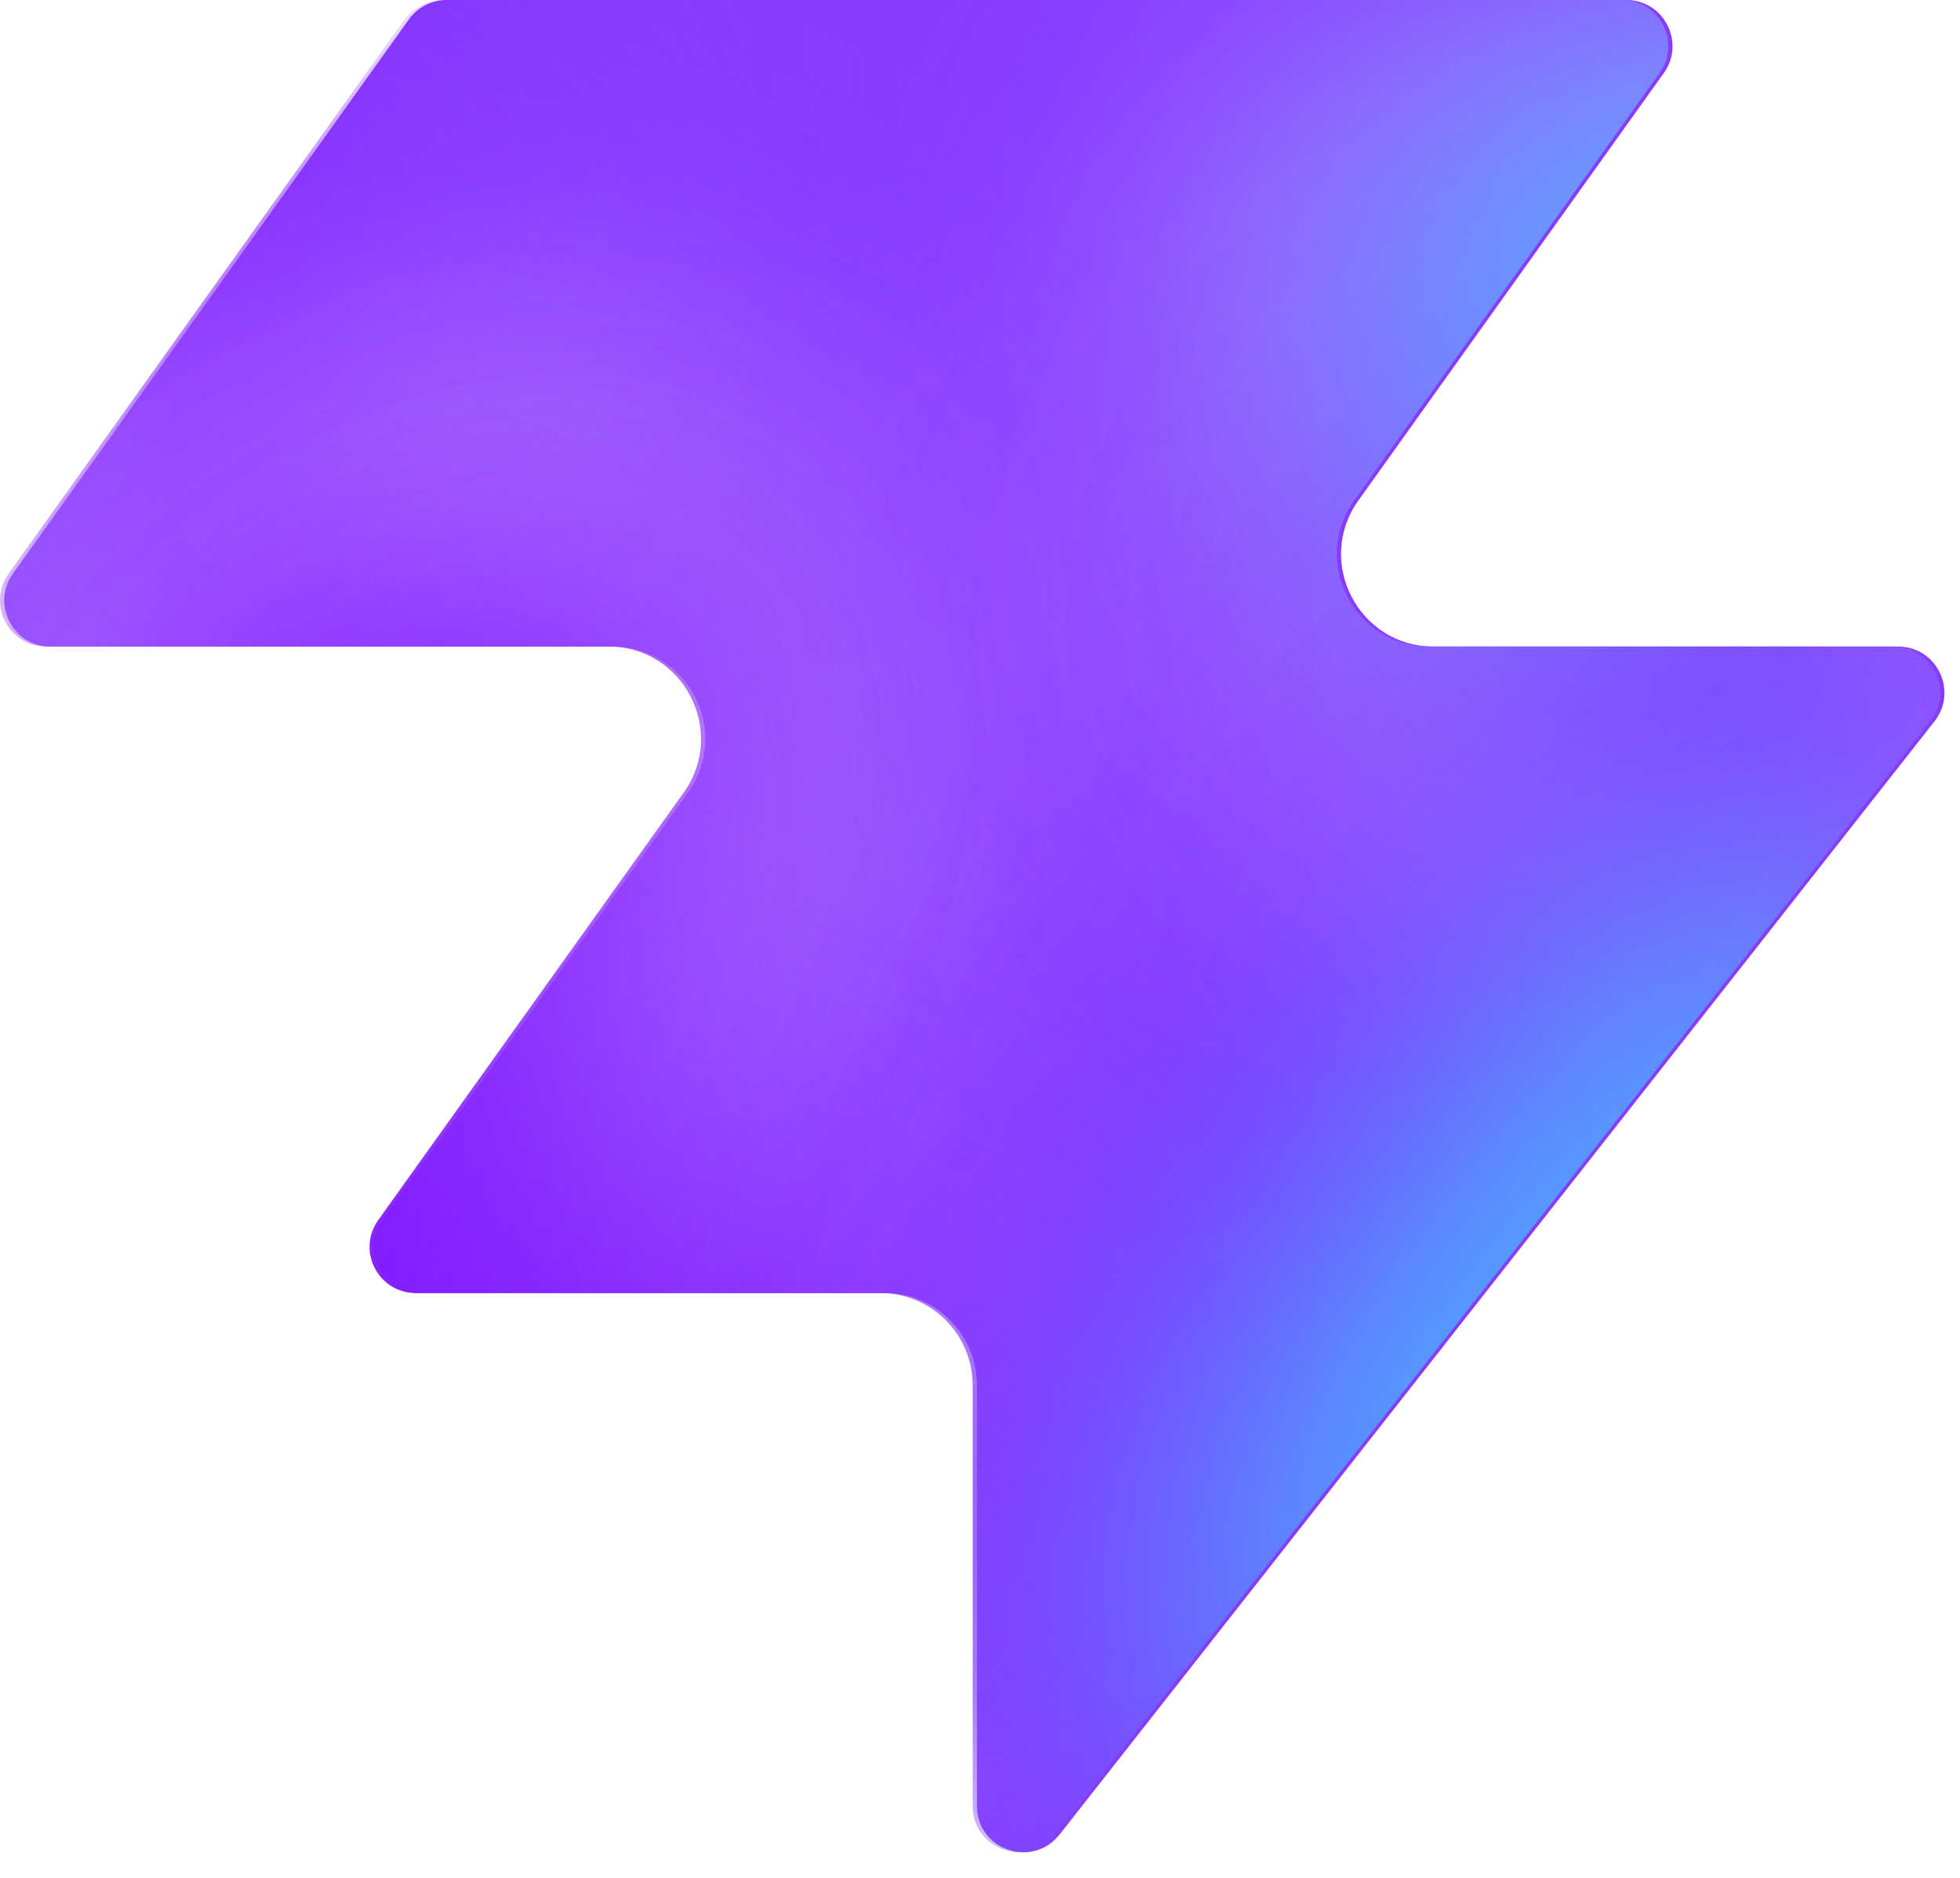
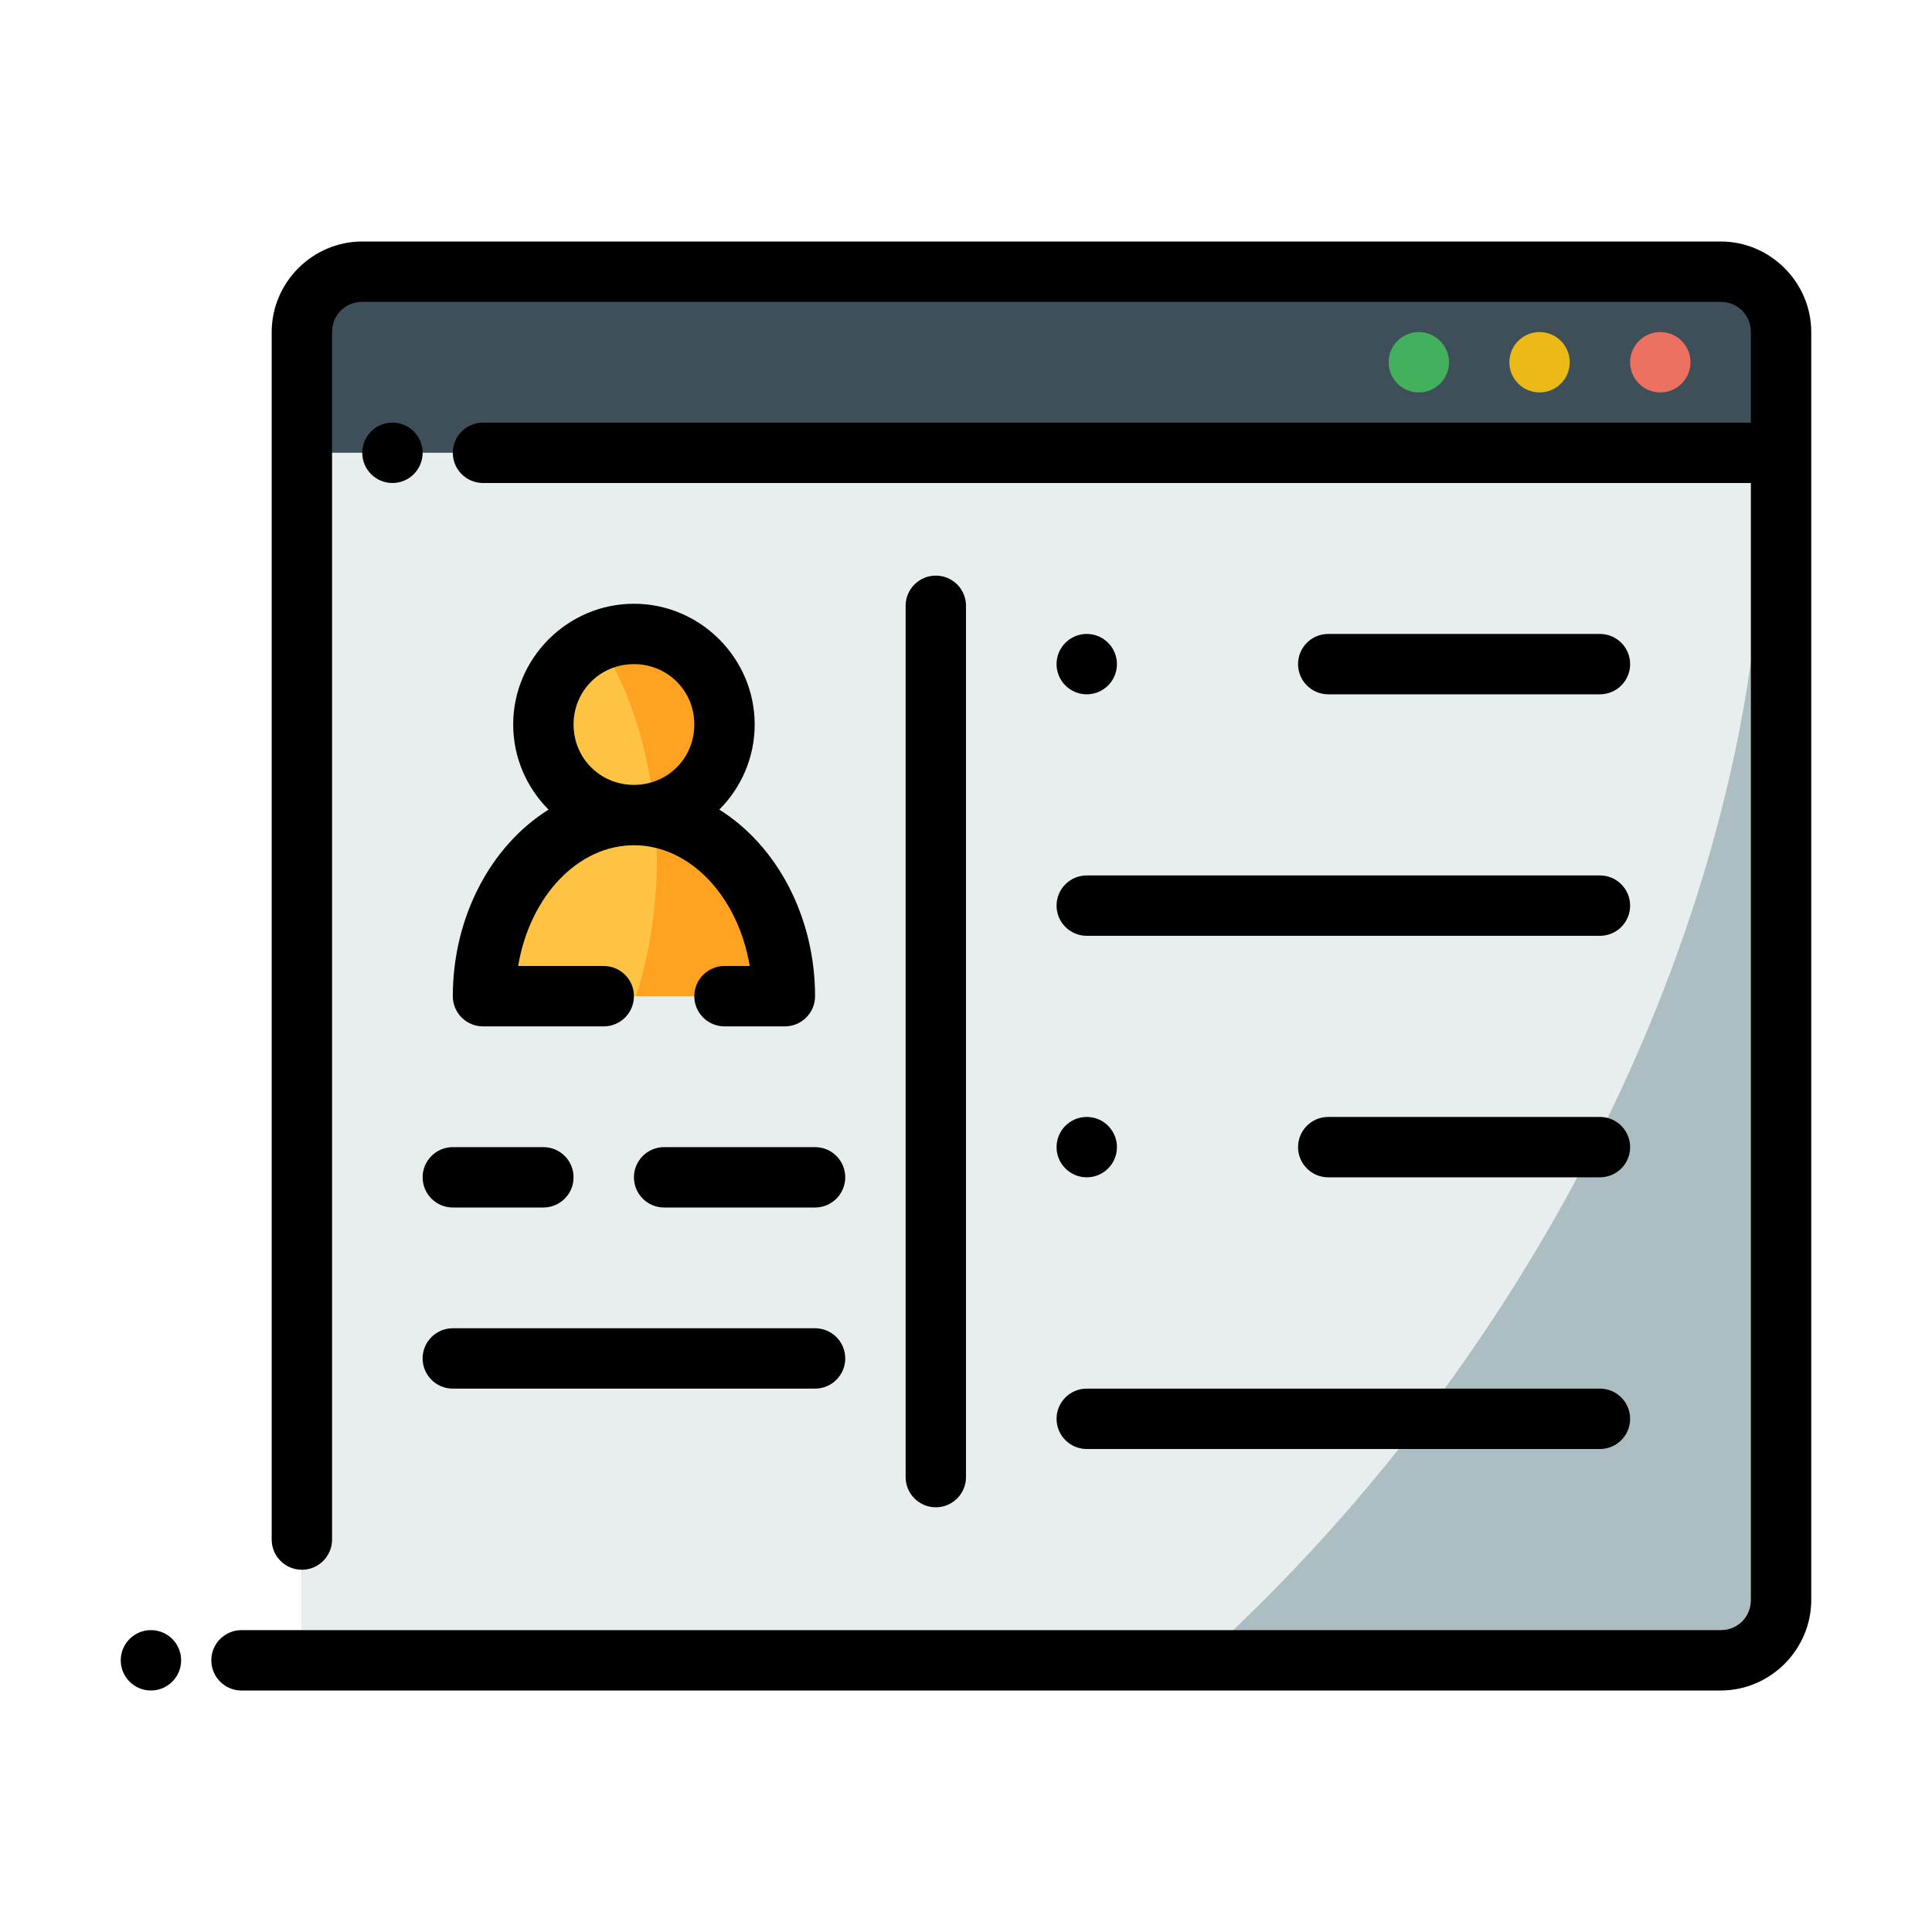
- <svg xmlns="http://www.w3.org/2000/svg" width="48" height="46" fill="none" viewBox="0 0 48 46">
-   <path fill="#863bff" d="M25.946 44.938c-.664.845-2.021.375-2.021-.698V33.937a2.26 2.26 0 0 0-2.262-2.262H10.287c-.92 0-1.456-1.04-.92-1.788l7.48-10.471c1.07-1.497 0-3.578-1.842-3.578H1.237c-.92 0-1.456-1.04-.92-1.788L10.013.474c.214-.297.556-.474.92-.474h28.894c.92 0 1.456 1.04.92 1.788l-7.48 10.471c-1.07 1.498 0 3.579 1.842 3.579h11.377c.943 0 1.473 1.088.89 1.83L25.947 44.94z" style="fill:#863bff;fill:color(display-p3 .525 .23 1);fill-opacity:1" />
-   <mask id="a" width="48" height="46" x="0" y="0" maskUnits="userSpaceOnUse" style="mask-type:alpha">
-     <path fill="#000" d="M25.842 44.938c-.664.844-2.021.375-2.021-.698V33.937a2.26 2.26 0 0 0-2.262-2.262H10.183c-.92 0-1.456-1.04-.92-1.788l7.48-10.471c1.07-1.498 0-3.579-1.842-3.579H1.133c-.92 0-1.456-1.04-.92-1.787L9.91.473c.214-.297.556-.474.92-.474h28.894c.92 0 1.456 1.04.92 1.788l-7.48 10.471c-1.07 1.498 0 3.578 1.842 3.578h11.377c.943 0 1.473 1.088.89 1.832L25.843 44.94z" style="fill:#000;fill-opacity:1" />
-   </mask>
-   <g mask="url(#a)">
-     <g filter="url(#b)">
-       <ellipse cx="5.508" cy="14.704" fill="#ede6ff" rx="5.508" ry="14.704" style="fill:#ede6ff;fill:color(display-p3 .927 .903 1);fill-opacity:1" transform="matrix(.00324 1 1 -.00324 -4.47 31.516)" />
+ <svg xmlns="http://www.w3.org/2000/svg" width="800px" height="800px" viewBox="0 0 64 64" id="svg5" version="1.1" xml:space="preserve">
+   <defs id="defs2" />
+   <g id="layer1" transform="translate(-288,-288)">
+     <path d="m 298,297 h 49 v 6 h -49 z" id="path26975" style="fill:#3e4f59;fill-opacity:1;fill-rule:evenodd;stroke-width:2;stroke-linecap:round;stroke-linejoin:round;stroke-miterlimit:4.1" />
+     <path d="m 298,303 h 49 v 40 h -49 z" id="path26977" style="fill:#acbec2;fill-opacity:1;fill-rule:evenodd;stroke-width:2;stroke-linecap:round;stroke-linejoin:round;stroke-miterlimit:4.1" />
+     <path d="m 298,303 v 40 h 29.77 a 28.484,41.393 35.599 0 0 18.625,-40 z" id="path26979" style="fill:#e8edee;fill-opacity:1;fill-rule:evenodd;stroke:none;stroke-width:2;stroke-linecap:round;stroke-linejoin:round;stroke-miterlimit:4.1" />
+     <path d="m 300,296 c -1.645,0 -3,1.355 -3,3 v 40 c 0,0.552 0.448,1 1,1 0.552,0 1,-0.448 1,-1 v -40 c 0,-0.564 0.436,-1 1,-1 h 45 c 0.564,0 1,0.436 1,1 v 3 h -42 c -0.552,0 -1,0.448 -1,1 0,0.552 0.448,1 1,1 h 42 v 37 c 0,0.564 -0.436,1 -1,1 h -49 c -0.552,0 -1,0.448 -1,1 0,0.552 0.448,1 1,1 h 49 c 1.645,0 3,-1.355 3,-3 0,-14 0,-28 0,-42 0,-1.645 -1.355,-3 -3,-3 z" id="path26981" style="color:#000000;fill:#000000;fill-rule:evenodd;stroke-linecap:round;stroke-linejoin:round;stroke-miterlimit:4.1" />
+     <path d="m 343,299 c -0.552,0 -1,0.448 -1,1 0,0.552 0.448,1 1,1 0.552,0 1,-0.448 1,-1 0,-0.552 -0.448,-1 -1,-1 z" id="path26983" style="color:#000000;fill:#ed7161;fill-opacity:1;fill-rule:evenodd;stroke-linecap:round;stroke-linejoin:round;stroke-miterlimit:4.1;-inkscape-stroke:none" />
+     <path d="m 339,299 c -0.552,0 -1,0.448 -1,1 0,0.552 0.448,1 1,1 0.552,0 1,-0.448 1,-1 0,-0.552 -0.448,-1 -1,-1 z" id="path26985" style="color:#000000;fill:#ecba16;fill-opacity:1;fill-rule:evenodd;stroke-linecap:round;stroke-linejoin:round;stroke-miterlimit:4.1;-inkscape-stroke:none" />
+     <path d="m 335,299 c -0.552,0 -1,0.448 -1,1 0,0.552 0.448,1 1,1 0.552,0 1,-0.448 1,-1 0,-0.552 -0.448,-1 -1,-1 z" id="path26987" style="color:#000000;fill:#42b05c;fill-opacity:1;fill-rule:evenodd;stroke-linecap:round;stroke-linejoin:round;stroke-miterlimit:4.1;-inkscape-stroke:none" />
+     <path d="m 293,342 a 1,1 0 0 0 -1,1 1,1 0 0 0 1,1 1,1 0 0 0 1,-1 1,1 0 0 0 -1,-1 z" id="path26989" style="color:#000000;fill:#000000;fill-rule:evenodd;stroke-linecap:round;stroke-linejoin:round;stroke-miterlimit:4.1;-inkscape-stroke:none" />
+     <path d="m 301,302 c -0.552,0 -1,0.448 -1,1 0,0.552 0.448,1 1,1 0.552,0 1,-0.448 1,-1 0,-0.552 -0.448,-1 -1,-1 z" id="path26991" style="color:#000000;fill:#000000;fill-rule:evenodd;stroke-linecap:round;stroke-linejoin:round;stroke-miterlimit:4.1;-inkscape-stroke:none" />
+     <g id="path4370">
+       <path d="m 319,307.068 a 1,1 0 0 0 -1,1 v 28.863 a 1,1 0 0 0 1,1 1,1 0 0 0 1,-1 v -28.863 a 1,1 0 0 0 -1,-1 z" id="path21765" style="color:#000000;fill:#000000;fill-rule:evenodd;stroke-linecap:round;stroke-linejoin:round;stroke-miterlimit:4.1" />
    </g>
-     <g filter="url(#c)">
-       <ellipse cx="10.399" cy="29.851" fill="#ede6ff" rx="10.399" ry="29.851" style="fill:#ede6ff;fill:color(display-p3 .927 .903 1);fill-opacity:1" transform="matrix(.00324 1 1 -.00324 -39.328 7.883)" />
+     <g id="path4384">
+       <path d="m 310,326 a 1,1 0 0 0 -1,1 1,1 0 0 0 1,1 h 5 a 1,1 0 0 0 1,-1 1,1 0 0 0 -1,-1 z" id="path21771" style="color:#000000;fill:#000000;fill-rule:evenodd;stroke-linecap:round;stroke-linejoin:round;stroke-miterlimit:4.1" />
    </g>
-     <g filter="url(#d)">
-       <ellipse cx="5.508" cy="30.487" fill="#7e14ff" rx="5.508" ry="30.487" style="fill:#7e14ff;fill:color(display-p3 .492 .077 1);fill-opacity:1" transform="rotate(89.814 -25.913 -14.639)scale(1 -1)" />
+     <g id="path4372">
+       <path d="m 303,326 a 1,1 0 0 0 -1,1 1,1 0 0 0 1,1 h 3 a 1,1 0 0 0 1,-1 1,1 0 0 0 -1,-1 z" id="path21777" style="color:#000000;fill:#000000;fill-rule:evenodd;stroke-linecap:round;stroke-linejoin:round;stroke-miterlimit:4.1" />
    </g>
-     <g filter="url(#e)">
-       <ellipse cx="5.508" cy="30.599" fill="#7e14ff" rx="5.508" ry="30.599" style="fill:#7e14ff;fill:color(display-p3 .492 .077 1);fill-opacity:1" transform="rotate(89.814 -32.644 -3.334)scale(1 -1)" />
+     <g id="path4378">
+       <path d="m 303,332 a 1,1 0 0 0 -1,1 1,1 0 0 0 1,1 h 12 a 1,1 0 0 0 1,-1 1,1 0 0 0 -1,-1 z" id="path21783" style="color:#000000;fill:#000000;fill-rule:evenodd;stroke-linecap:round;stroke-linejoin:round;stroke-miterlimit:4.1" />
    </g>
-     <g filter="url(#f)">
-       <ellipse cx="5.508" cy="30.599" fill="#7e14ff" rx="5.508" ry="30.599" style="fill:#7e14ff;fill:color(display-p3 .492 .077 1);fill-opacity:1" transform="matrix(.00324 1 1 -.00324 -34.34 30.47)" />
+     <g id="path4396">
+       <path d="m 332,309 a 1,1 0 0 0 -1,1 1,1 0 0 0 1,1 h 9 a 1,1 0 0 0 1,-1 1,1 0 0 0 -1,-1 z" id="path21789" style="color:#000000;fill:#000000;fill-rule:evenodd;stroke-linecap:round;stroke-linejoin:round;stroke-miterlimit:4.1" />
    </g>
-     <g filter="url(#g)">
-       <ellipse cx="14.072" cy="22.078" fill="#ede6ff" rx="14.072" ry="22.078" style="fill:#ede6ff;fill:color(display-p3 .927 .903 1);fill-opacity:1" transform="rotate(93.35 24.506 48.493)scale(-1 1)" />
+     <path d="m 324,309 c -0.552,0 -1,0.448 -1,1 0,0.552 0.448,1 1,1 0.552,0 1,-0.448 1,-1 0,-0.552 -0.448,-1 -1,-1 z" id="path6610" style="color:#000000;fill:#000000;fill-rule:evenodd;stroke-linecap:round;stroke-linejoin:round;stroke-miterlimit:4.1;-inkscape-stroke:none" />
+     <g id="path6612">
+       <path d="m 332,325 a 1,1 0 0 0 -1,1 1,1 0 0 0 1,1 h 9 a 1,1 0 0 0 1,-1 1,1 0 0 0 -1,-1 z" id="path21801" style="color:#000000;fill:#000000;fill-rule:evenodd;stroke-linecap:round;stroke-linejoin:round;stroke-miterlimit:4.1" />
    </g>
-     <g filter="url(#h)">
-       <ellipse cx="3.47" cy="21.501" fill="#7e14ff" rx="3.47" ry="21.501" style="fill:#7e14ff;fill:color(display-p3 .492 .077 1);fill-opacity:1" transform="rotate(89.009 28.708 47.59)scale(-1 1)" />
+     <path d="m 324,325 c -0.552,0 -1,0.448 -1,1 0,0.552 0.448,1 1,1 0.552,0 1,-0.448 1,-1 0,-0.552 -0.448,-1 -1,-1 z" id="path6614" style="color:#000000;fill:#000000;fill-rule:evenodd;stroke-linecap:round;stroke-linejoin:round;stroke-miterlimit:4.1;-inkscape-stroke:none" />
+     <g id="path6616">
+       <path d="m 324,317 a 1,1 0 0 0 -1,1 1,1 0 0 0 1,1 h 17 a 1,1 0 0 0 1,-1 1,1 0 0 0 -1,-1 z" id="path21795" style="color:#000000;fill:#000000;fill-rule:evenodd;stroke-linecap:round;stroke-linejoin:round;stroke-miterlimit:4.1" />
    </g>
-     <g filter="url(#i)">
-       <ellipse cx="3.47" cy="21.501" fill="#7e14ff" rx="3.47" ry="21.501" style="fill:#7e14ff;fill:color(display-p3 .492 .077 1);fill-opacity:1" transform="rotate(89.009 28.708 47.59)scale(-1 1)" />
+     <g id="path7344">
+       <path d="m 324,334 a 1,1 0 0 0 -1,1 1,1 0 0 0 1,1 h 17 a 1,1 0 0 0 1,-1 1,1 0 0 0 -1,-1 z" id="path21807" style="color:#000000;fill:#000000;fill-rule:evenodd;stroke-linecap:round;stroke-linejoin:round;stroke-miterlimit:4.1;-inkscape-stroke:none" />
    </g>
-     <g filter="url(#j)">
-       <ellipse cx=".387" cy="8.972" fill="#7e14ff" rx="4.407" ry="29.108" style="fill:#7e14ff;fill:color(display-p3 .492 .077 1);fill-opacity:1" transform="rotate(39.51 .387 8.972)" />
-     </g>
-     <g filter="url(#k)">
-       <ellipse cx="47.523" cy="-6.092" fill="#7e14ff" rx="4.407" ry="29.108" style="fill:#7e14ff;fill:color(display-p3 .492 .077 1);fill-opacity:1" transform="rotate(37.892 47.523 -6.092)" />
-     </g>
-     <g filter="url(#l)">
-       <ellipse cx="41.412" cy="6.333" fill="#47bfff" rx="5.971" ry="9.665" style="fill:#47bfff;fill:color(display-p3 .28 .748 1);fill-opacity:1" transform="rotate(37.892 41.412 6.333)" />
-     </g>
-     <g filter="url(#m)">
-       <ellipse cx="-1.879" cy="38.332" fill="#7e14ff" rx="4.407" ry="29.108" style="fill:#7e14ff;fill:color(display-p3 .492 .077 1);fill-opacity:1" transform="rotate(37.892 -1.88 38.332)" />
-     </g>
-     <g filter="url(#n)">
-       <ellipse cx="-1.879" cy="38.332" fill="#7e14ff" rx="4.407" ry="29.108" style="fill:#7e14ff;fill:color(display-p3 .492 .077 1);fill-opacity:1" transform="rotate(37.892 -1.88 38.332)" />
-     </g>
-     <g filter="url(#o)">
-       <ellipse cx="35.651" cy="29.907" fill="#7e14ff" rx="4.407" ry="29.108" style="fill:#7e14ff;fill:color(display-p3 .492 .077 1);fill-opacity:1" transform="rotate(37.892 35.651 29.907)" />
-     </g>
-     <g filter="url(#p)">
-       <ellipse cx="38.418" cy="32.4" fill="#47bfff" rx="5.971" ry="15.297" style="fill:#47bfff;fill:color(display-p3 .28 .748 1);fill-opacity:1" transform="rotate(37.892 38.418 32.4)" />
-     </g>
+     <path d="m 312,312 a 3,3 0 0 1 -3,3 3,3 0 0 1 -3,-3 3,3 0 0 1 3,-3 3,3 0 0 1 3,3 z" id="path16444" style="fill:#ffa221;fill-opacity:1;fill-rule:evenodd;stroke:none;stroke-width:2;stroke-linecap:round;stroke-linejoin:round;stroke-miterlimit:4.1" />
+     <path d="m 304,321 c 0,-3.314 2.239,-6 5,-6 2.761,0 5,2.686 5,6 z" id="path16446" style="fill:#ffa221;fill-opacity:1;fill-rule:evenodd;stroke:none;stroke-width:2;stroke-linecap:round;stroke-linejoin:round;stroke-miterlimit:4.1" />
+     <path d="m 307.826,309.244 a 3,3 0 0 0 -1.826,2.756 3,3 0 0 0 3,3 3,3 0 0 0 0.686,-0.08 5.76,9.653 0 0 0 -1.859,-5.676 z" id="path16448" style="fill:#ffc343;fill-opacity:1;fill-rule:evenodd;stroke-width:2;stroke-linecap:round;stroke-linejoin:round;stroke-miterlimit:4.1" />
+     <path d="m 309,315 c -2.761,0 -5,2.686 -5,6 h 5.072 a 5.76,9.653 0 0 0 0.688,-4.543 5.76,9.653 0 0 0 -0.061,-1.398 C 309.471,315.02 309.237,315 309,315 Z" id="path16450" style="fill:#ffc343;fill-opacity:1;fill-rule:evenodd;stroke-width:2;stroke-linecap:round;stroke-linejoin:round;stroke-miterlimit:4.1" />
+     <path d="m 309,308 c -2.197,0 -4,1.803 -4,4 0,1.097 0.449,2.095 1.172,2.82 -1.914,1.194 -3.172,3.558 -3.172,6.18 a 1,1 0 0 0 1,1 h 4 a 1,1 0 0 0 1,-1 1,1 0 0 0 -1,-1 h -2.836 c 0.392,-2.324 1.989,-4 3.836,-4 1.847,0 3.444,1.676 3.836,4 h -0.836 a 1,1 0 0 0 -1,1 1,1 0 0 0 1,1 h 2 a 1,1 0 0 0 1,-1 c 0,-2.621 -1.257,-4.985 -3.172,-6.18 0.723,-0.725 1.172,-1.724 1.172,-2.82 -1e-5,-2.197 -1.803,-4 -4,-4 z m 0,2 c 1.116,0 2,0.884 2,2 0,1.116 -0.884,2 -2,2 -1.116,0 -2,-0.884 -2,-2 0,-1.116 0.884,-2 2,-2 z" id="path16452" style="color:#000000;fill:#000000;fill-rule:evenodd;stroke-linecap:round;stroke-linejoin:round;stroke-miterlimit:4.1" />
  </g>
-   <defs>
-     <filter id="b" width="60.045" height="41.654" x="-19.77" y="16.149" color-interpolation-filters="sRGB" filterUnits="userSpaceOnUse">
-       <feFlood flood-opacity="0" result="BackgroundImageFix" />
-       <feBlend in="SourceGraphic" in2="BackgroundImageFix" result="shape" />
-       <feGaussianBlur result="effect1_foregroundBlur_2002_17158" stdDeviation="7.659" />
-     </filter>
-     <filter id="c" width="90.34" height="51.437" x="-54.613" y="-7.533" color-interpolation-filters="sRGB" filterUnits="userSpaceOnUse">
-       <feFlood flood-opacity="0" result="BackgroundImageFix" />
-       <feBlend in="SourceGraphic" in2="BackgroundImageFix" result="shape" />
-       <feGaussianBlur result="effect1_foregroundBlur_2002_17158" stdDeviation="7.659" />
-     </filter>
-     <filter id="d" width="79.355" height="29.4" x="-49.64" y="2.03" color-interpolation-filters="sRGB" filterUnits="userSpaceOnUse">
-       <feFlood flood-opacity="0" result="BackgroundImageFix" />
-       <feBlend in="SourceGraphic" in2="BackgroundImageFix" result="shape" />
-       <feGaussianBlur result="effect1_foregroundBlur_2002_17158" stdDeviation="4.596" />
-     </filter>
-     <filter id="e" width="79.579" height="29.4" x="-45.045" y="20.029" color-interpolation-filters="sRGB" filterUnits="userSpaceOnUse">
-       <feFlood flood-opacity="0" result="BackgroundImageFix" />
-       <feBlend in="SourceGraphic" in2="BackgroundImageFix" result="shape" />
-       <feGaussianBlur result="effect1_foregroundBlur_2002_17158" stdDeviation="4.596" />
-     </filter>
-     <filter id="f" width="79.579" height="29.4" x="-43.513" y="21.178" color-interpolation-filters="sRGB" filterUnits="userSpaceOnUse">
-       <feFlood flood-opacity="0" result="BackgroundImageFix" />
-       <feBlend in="SourceGraphic" in2="BackgroundImageFix" result="shape" />
-       <feGaussianBlur result="effect1_foregroundBlur_2002_17158" stdDeviation="4.596" />
-     </filter>
-     <filter id="g" width="74.749" height="58.852" x="15.756" y="-17.901" color-interpolation-filters="sRGB" filterUnits="userSpaceOnUse">
-       <feFlood flood-opacity="0" result="BackgroundImageFix" />
-       <feBlend in="SourceGraphic" in2="BackgroundImageFix" result="shape" />
-       <feGaussianBlur result="effect1_foregroundBlur_2002_17158" stdDeviation="7.659" />
-     </filter>
-     <filter id="h" width="61.377" height="25.362" x="23.548" y="2.284" color-interpolation-filters="sRGB" filterUnits="userSpaceOnUse">
-       <feFlood flood-opacity="0" result="BackgroundImageFix" />
-       <feBlend in="SourceGraphic" in2="BackgroundImageFix" result="shape" />
-       <feGaussianBlur result="effect1_foregroundBlur_2002_17158" stdDeviation="4.596" />
-     </filter>
-     <filter id="i" width="61.377" height="25.362" x="23.548" y="2.284" color-interpolation-filters="sRGB" filterUnits="userSpaceOnUse">
-       <feFlood flood-opacity="0" result="BackgroundImageFix" />
-       <feBlend in="SourceGraphic" in2="BackgroundImageFix" result="shape" />
-       <feGaussianBlur result="effect1_foregroundBlur_2002_17158" stdDeviation="4.596" />
-     </filter>
-     <filter id="j" width="56.045" height="63.649" x="-27.636" y="-22.853" color-interpolation-filters="sRGB" filterUnits="userSpaceOnUse">
-       <feFlood flood-opacity="0" result="BackgroundImageFix" />
-       <feBlend in="SourceGraphic" in2="BackgroundImageFix" result="shape" />
-       <feGaussianBlur result="effect1_foregroundBlur_2002_17158" stdDeviation="4.596" />
-     </filter>
-     <filter id="k" width="54.814" height="64.646" x="20.116" y="-38.415" color-interpolation-filters="sRGB" filterUnits="userSpaceOnUse">
-       <feFlood flood-opacity="0" result="BackgroundImageFix" />
-       <feBlend in="SourceGraphic" in2="BackgroundImageFix" result="shape" />
-       <feGaussianBlur result="effect1_foregroundBlur_2002_17158" stdDeviation="4.596" />
-     </filter>
-     <filter id="l" width="33.541" height="35.313" x="24.641" y="-11.323" color-interpolation-filters="sRGB" filterUnits="userSpaceOnUse">
-       <feFlood flood-opacity="0" result="BackgroundImageFix" />
-       <feBlend in="SourceGraphic" in2="BackgroundImageFix" result="shape" />
-       <feGaussianBlur result="effect1_foregroundBlur_2002_17158" stdDeviation="4.596" />
-     </filter>
-     <filter id="m" width="54.814" height="64.646" x="-29.286" y="6.009" color-interpolation-filters="sRGB" filterUnits="userSpaceOnUse">
-       <feFlood flood-opacity="0" result="BackgroundImageFix" />
-       <feBlend in="SourceGraphic" in2="BackgroundImageFix" result="shape" />
-       <feGaussianBlur result="effect1_foregroundBlur_2002_17158" stdDeviation="4.596" />
-     </filter>
-     <filter id="n" width="54.814" height="64.646" x="-29.286" y="6.009" color-interpolation-filters="sRGB" filterUnits="userSpaceOnUse">
-       <feFlood flood-opacity="0" result="BackgroundImageFix" />
-       <feBlend in="SourceGraphic" in2="BackgroundImageFix" result="shape" />
-       <feGaussianBlur result="effect1_foregroundBlur_2002_17158" stdDeviation="4.596" />
-     </filter>
-     <filter id="o" width="54.814" height="64.646" x="8.244" y="-2.416" color-interpolation-filters="sRGB" filterUnits="userSpaceOnUse">
-       <feFlood flood-opacity="0" result="BackgroundImageFix" />
-       <feBlend in="SourceGraphic" in2="BackgroundImageFix" result="shape" />
-       <feGaussianBlur result="effect1_foregroundBlur_2002_17158" stdDeviation="4.596" />
-     </filter>
-     <filter id="p" width="39.409" height="43.623" x="18.713" y="10.588" color-interpolation-filters="sRGB" filterUnits="userSpaceOnUse">
-       <feFlood flood-opacity="0" result="BackgroundImageFix" />
-       <feBlend in="SourceGraphic" in2="BackgroundImageFix" result="shape" />
-       <feGaussianBlur result="effect1_foregroundBlur_2002_17158" stdDeviation="4.596" />
-     </filter>
-   </defs>
</svg>
